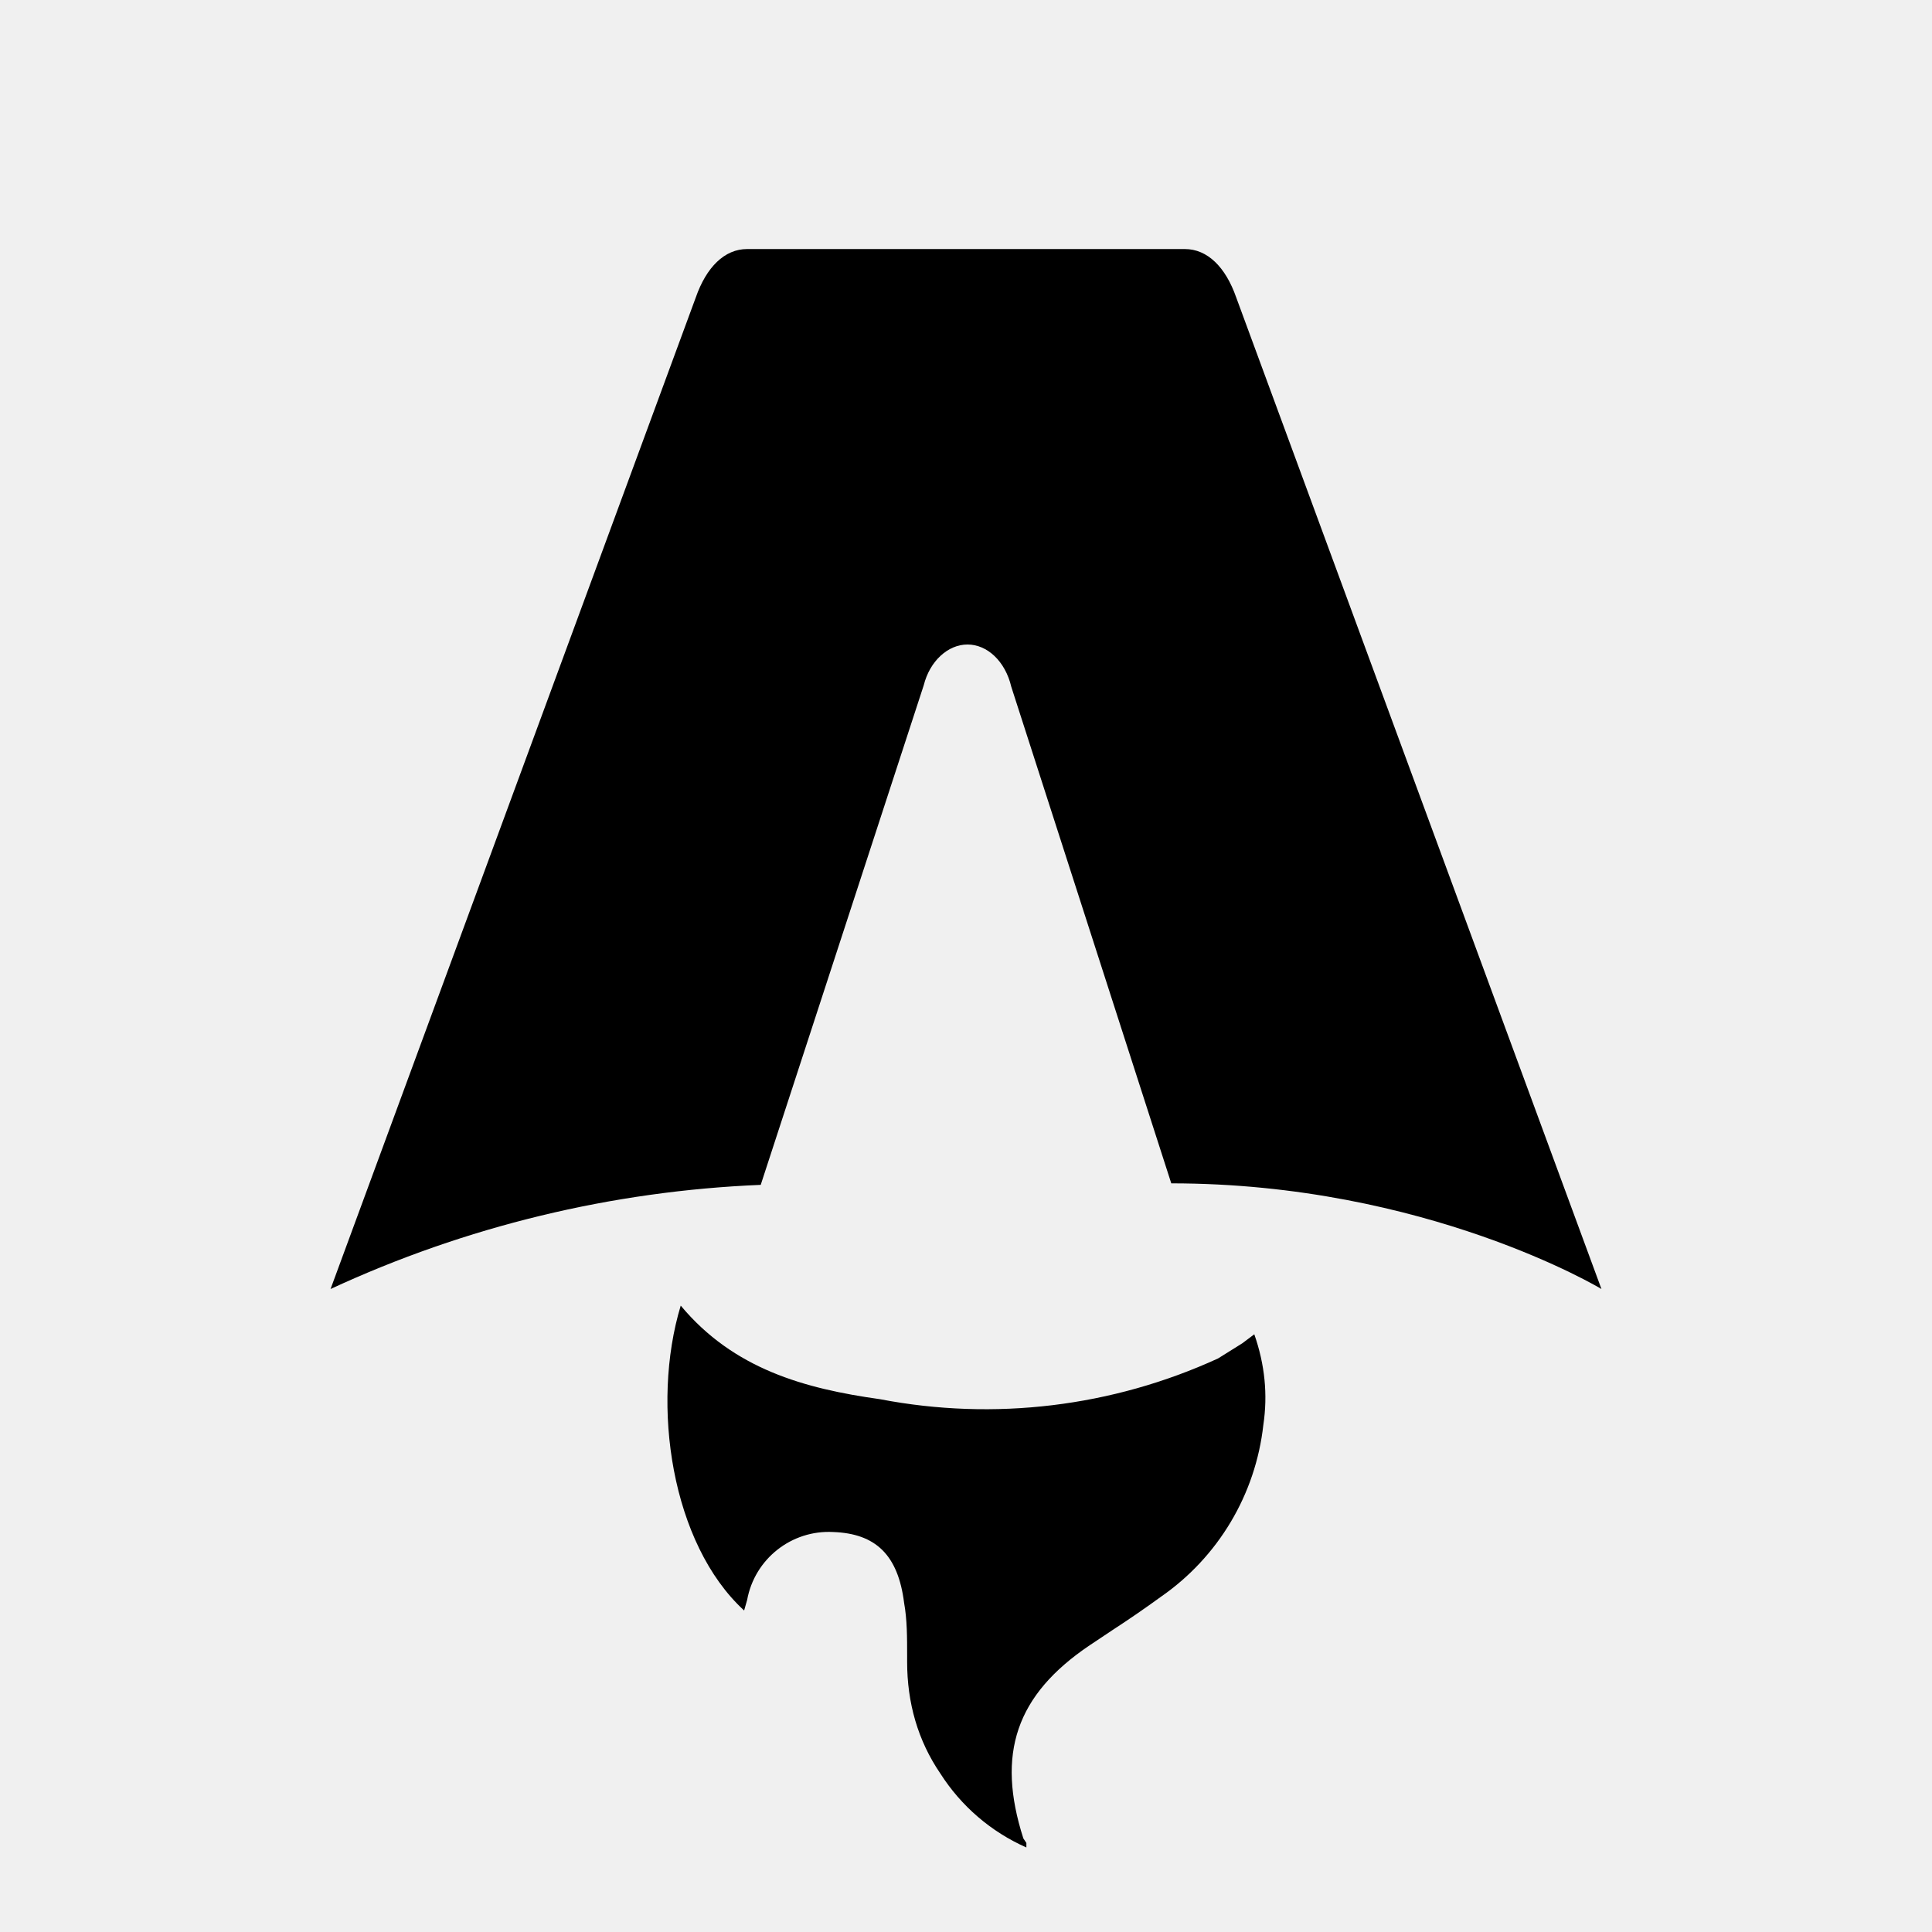
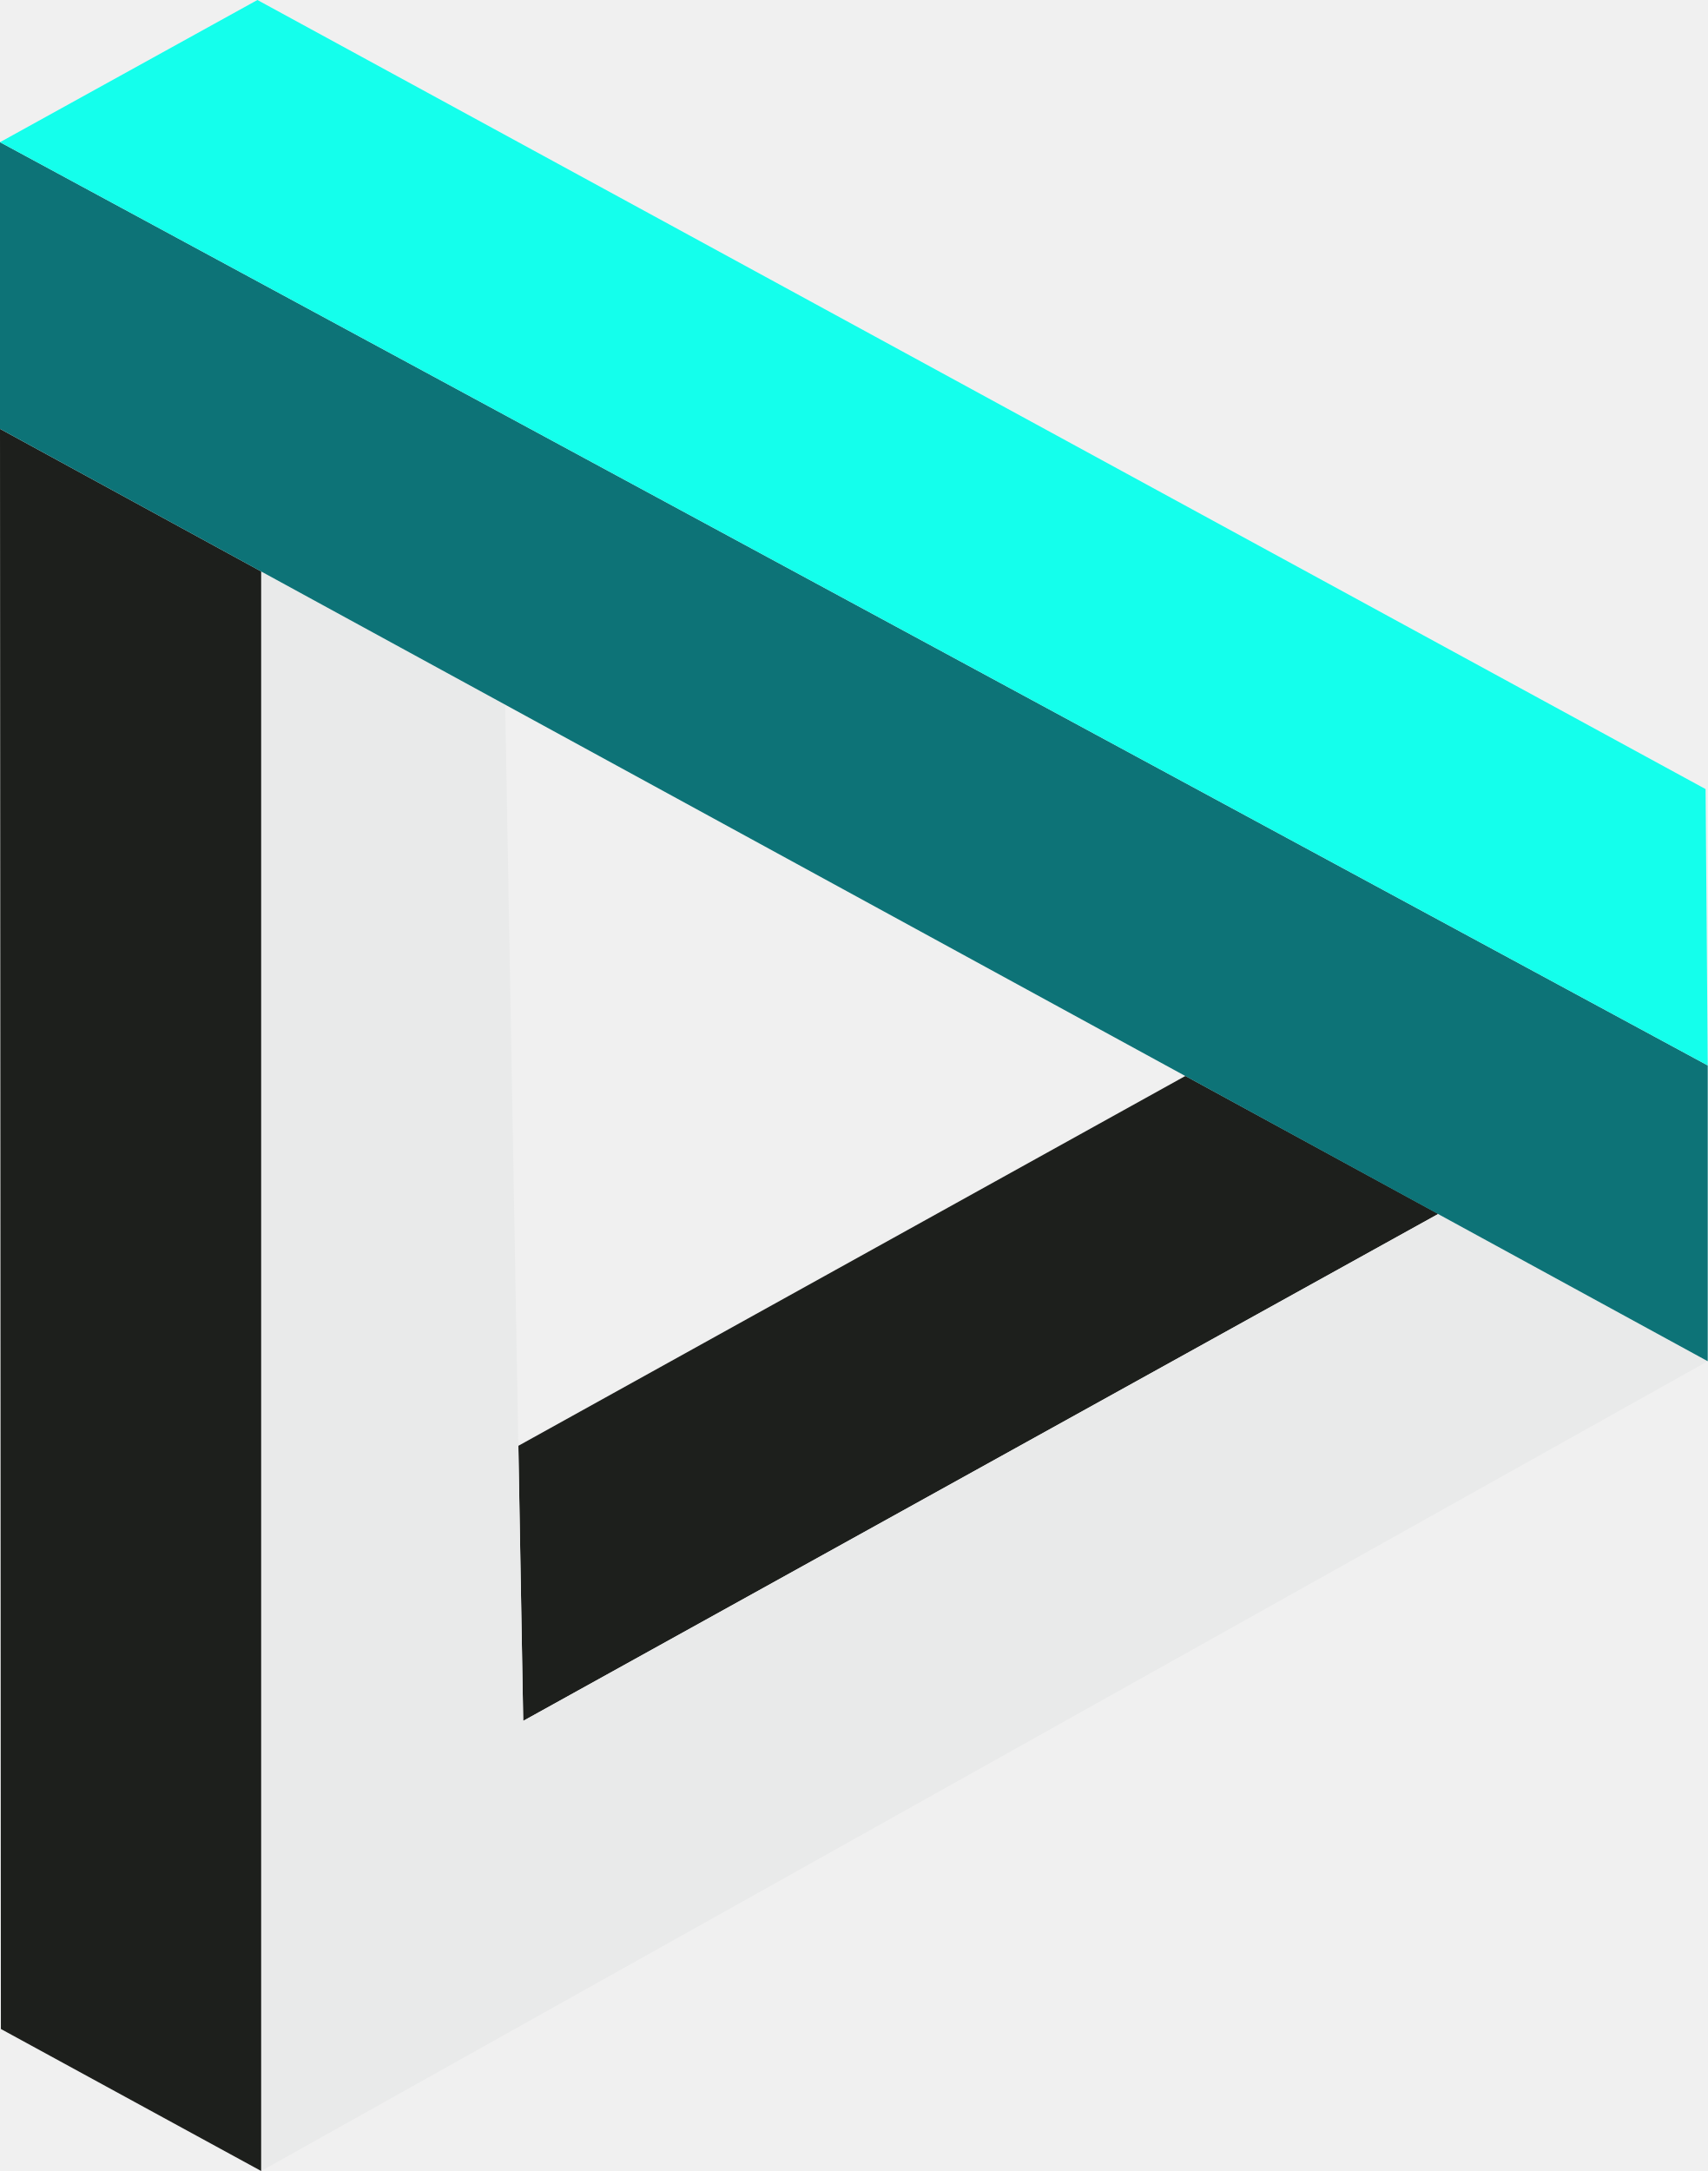
- <svg xmlns="http://www.w3.org/2000/svg" fill="none" viewBox="0 0 128 128">
-   <path d="M50.4 78.5a75.1 75.1 0 0 0-28.5 6.9l24.2-65.7c.7-2 1.9-3.2 3.4-3.2h29c1.5 0 2.7 1.2 3.4 3.2l24.2 65.7s-11.6-7-28.5-7L67 45.5c-.4-1.7-1.6-2.8-2.9-2.8-1.3 0-2.5 1.1-2.9 2.7L50.4 78.5Zm-1.1 28.2Zm-4.2-20.2c-2 6.6-.6 15.8 4.2 20.2a17.5 17.5 0 0 1 .2-.7 5.5 5.5 0 0 1 5.7-4.5c2.8.1 4.3 1.5 4.7 4.7.2 1.1.2 2.3.2 3.5v.4c0 2.7.7 5.2 2.2 7.4a13 13 0 0 0 5.7 4.9v-.3l-.2-.3c-1.8-5.6-.5-9.5 4.4-12.8l1.5-1a73 73 0 0 0 3.2-2.2 16 16 0 0 0 6.8-11.4c.3-2 .1-4-.6-6l-.8.6-1.6 1a37 37 0 0 1-22.4 2.7c-5-.7-9.7-2-13.2-6.2Z" />
-   <style>
-         path { fill: #000; }
-         @media (prefers-color-scheme: dark) {
-             path { fill: #FFF; }
-         }
+ <svg xmlns="http://www.w3.org/2000/svg" id="Layer_2" data-name="Layer 2" viewBox="0 0 95.73 121.69">
+   <defs>
+     <style>
+       .cls-1 {
+         fill: #0d7377;
+       }
+ 
+       .cls-2 {
+         fill: #1d1f1c;
+       }
+ 
+       .cls-3 {
+         fill: #e9eaea;
+       }
+ 
+       .cls-4 {
+         fill: #14ffec;
+       }
    </style>
+   </defs>
+   <g id="Layer_15" data-name="Layer 15">
+     <polygon class="cls-2" points="29.33 96.46 80.63 68.04 66.45 60.31 29.06 81.04 29.33 96.46" />
+     <polygon class="cls-3" points="95.73 76.3 14.64 121.69 14.64 32.03 28.32 39.51 29.33 96.46 80.62 68.05 95.73 76.3" />
+     <polygon class="cls-2" points="0 24.04 14.64 32.03 14.64 121.69 .05 113.73 0 24.04" />
+     <polygon class="cls-1" points="95.73 76.3 95.73 59.72 0 7.97 0 24.04 95.73 76.3" />
+     <polygon class="cls-4" points="95.73 59.72 95.61 44.23 14.43 0 0 7.97 95.73 59.72" />
+   </g>
</svg>
